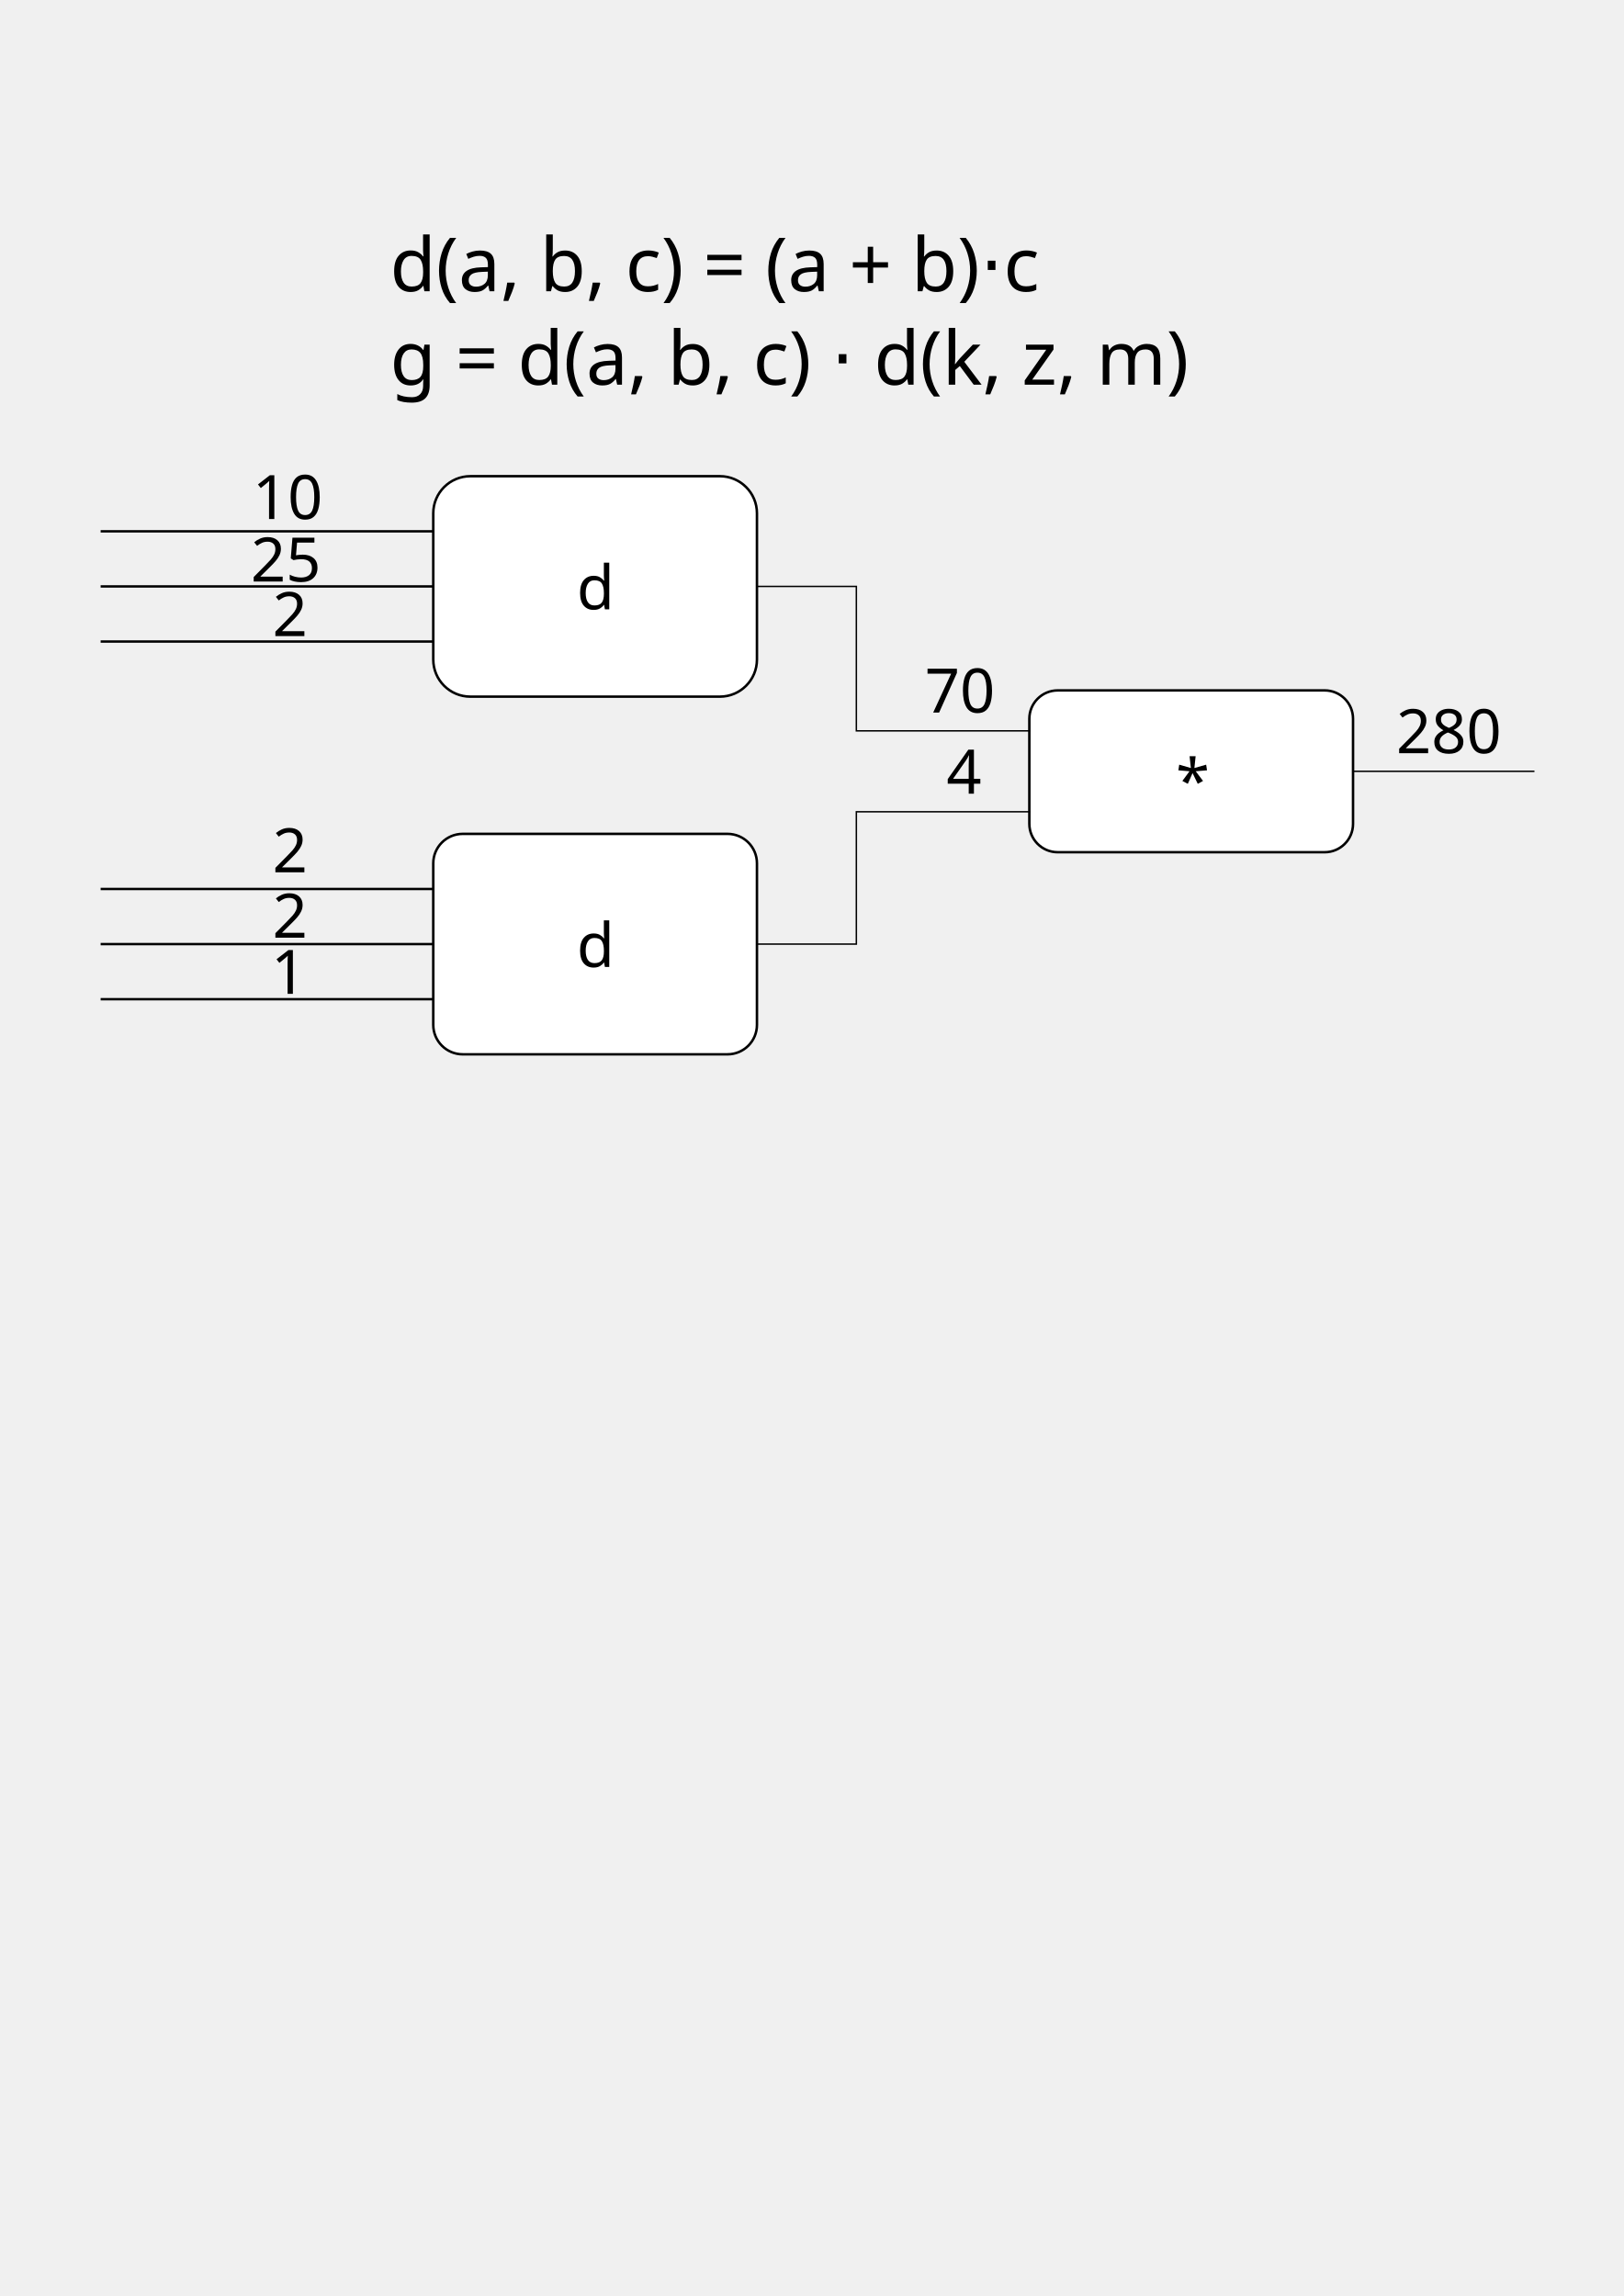
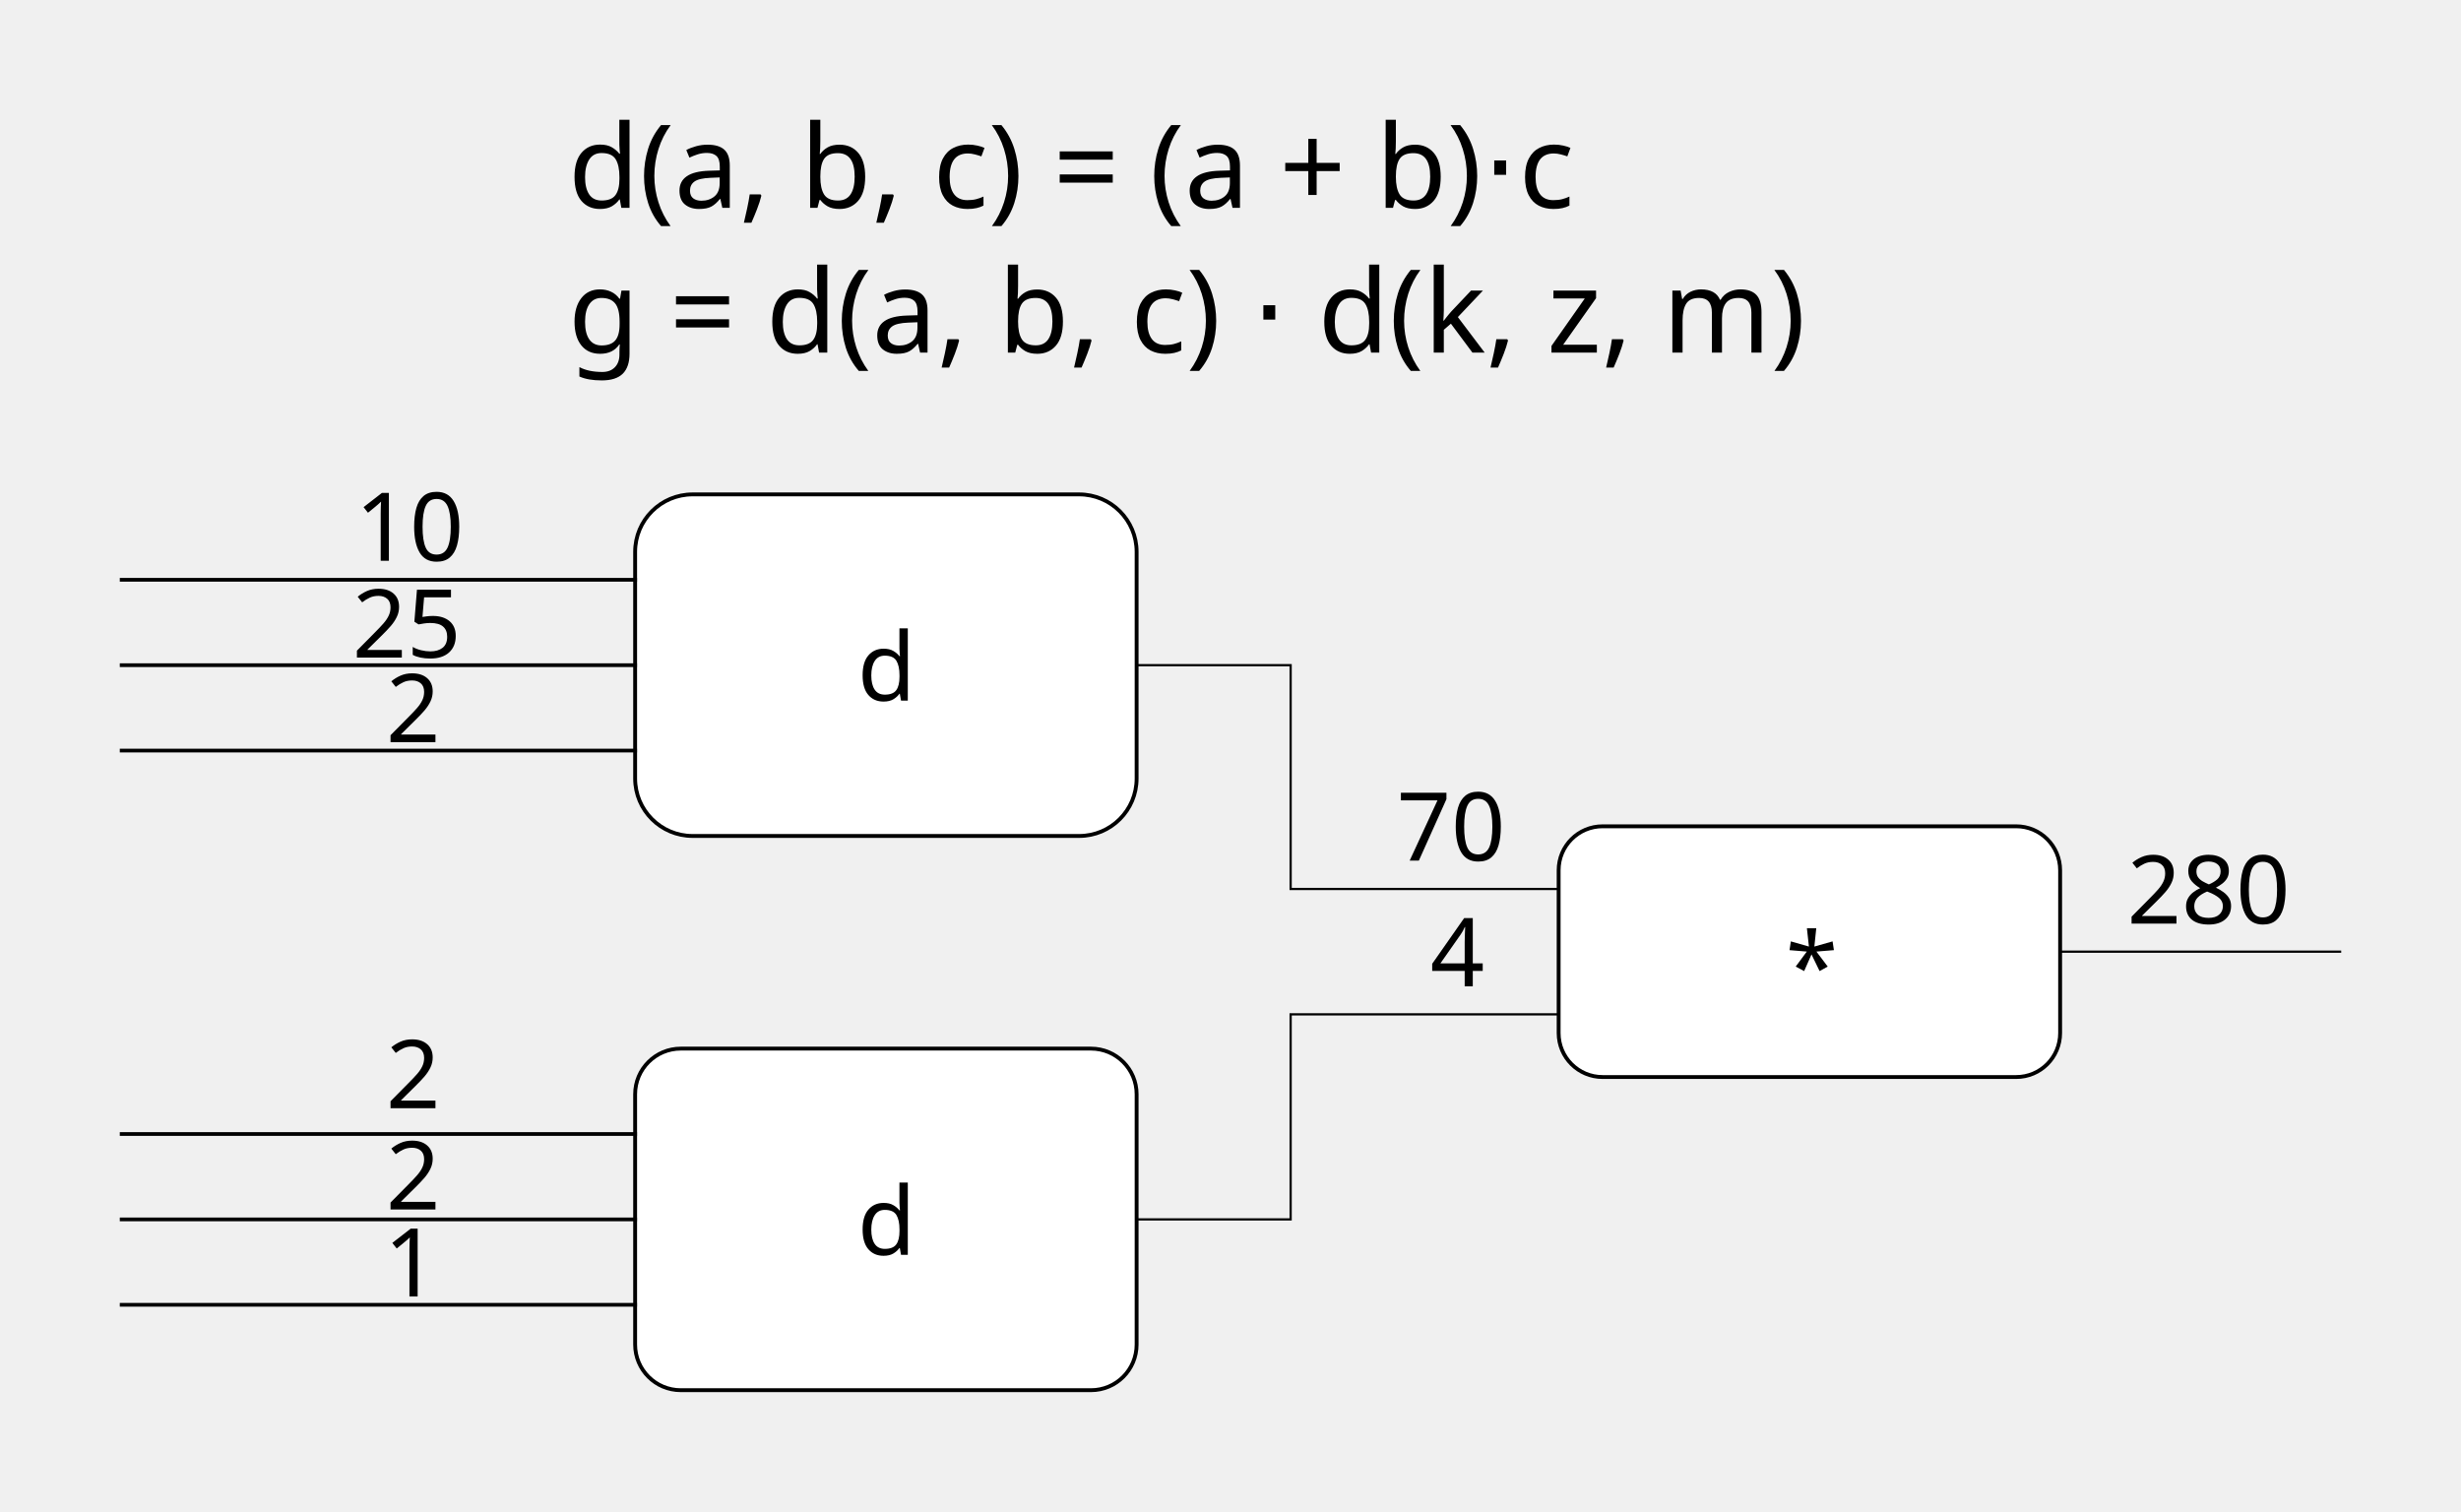
- <svg xmlns="http://www.w3.org/2000/svg" width="210mm" height="297mm" viewBox="0 0 744.094 1052.362" id="svg2" version="1.1">
+ <svg xmlns="http://www.w3.org/2000/svg" width="205.441mm" height="126.215mm" viewBox="0 0 727.942 447.219" id="svg2" version="1.1">
  <defs id="defs4" />
-   <g id="layer1">
-     <text xml:space="preserve" style="font-style:normal;font-weight:normal;font-size:34.268px;line-height:125%;font-family:sans-serif;letter-spacing:0px;word-spacing:0px;fill:#000000;fill-opacity:1;stroke:none;stroke-width:1px;stroke-linecap:butt;stroke-linejoin:miter;stroke-opacity:1" x="178.737" y="133.495" id="text4136">
-       <tspan id="tspan4138" x="178.737" y="133.495">d(a, b, c) = (a + b)⋅c</tspan>
-       <tspan x="178.737" y="176.33" id="tspan5192">g = d(a, b, c) ⋅ d(k, z, m)</tspan>
+   <g id="layer1" transform="translate(-10.68537,16.09911)">
+     <text xml:space="preserve" style="font-style:normal;font-weight:normal;font-size:34.268px;line-height:125%;font-family:sans-serif;letter-spacing:0px;word-spacing:0px;fill:#000000;fill-opacity:1;stroke:none;stroke-width:1px;stroke-linecap:butt;stroke-linejoin:miter;stroke-opacity:1" x="178.737" y="45.37" id="text4136">
+       <tspan id="tspan4138" x="178.737" y="45.37">d(a, b, c) = (a + b)⋅c</tspan>
+       <tspan x="178.737" y="88.205" id="tspan5192">g = d(a, b, c) ⋅ d(k, z, m)</tspan>
    </text>
-     <g id="g5560" transform="translate(0,-148)">
+     <g id="g5560" transform="translate(0,-236.125)">
      <g id="g4349-6-1" transform="translate(-94.6611,153.1595)">
        <rect style="fill:#ffffff;fill-opacity:1;stroke:#000000;stroke-width:1.142;stroke-linecap:square;stroke-miterlimit:4;stroke-dasharray:none;stroke-dashoffset:0;stroke-opacity:1" id="rect4146-6-2-8" width="148.335" height="101.038" x="293.214" y="213.106" ry="17" />
        <text xml:space="preserve" style="font-style:normal;font-weight:normal;font-size:28.122px;line-height:125%;font-family:sans-serif;letter-spacing:0px;word-spacing:0px;fill:#000000;fill-opacity:1;stroke:none;stroke-width:1px;stroke-linecap:butt;stroke-linejoin:miter;stroke-opacity:1" x="358.958" y="274.109" id="text4298-9-7">
          <tspan id="tspan4300-1-9" x="358.958" y="274.109">d</tspan>
        </text>
      </g>
-       <path id="path5271" d="m 46.668,391.525 151.885,0" style="color:#000000;clip-rule:nonzero;display:inline;overflow:visible;visibility:visible;opacity:1;isolation:auto;mix-blend-mode:normal;color-interpolation:sRGB;color-interpolation-filters:linearRGB;solid-color:#000000;solid-opacity:1;fill:none;fill-opacity:1;fill-rule:nonzero;stroke:#000000;stroke-width:1.1;stroke-linecap:square;stroke-linejoin:miter;stroke-miterlimit:4;stroke-dasharray:none;stroke-dashoffset:0;stroke-opacity:1;color-rendering:auto;image-rendering:auto;shape-rendering:auto;text-rendering:auto;enable-background:accumulate" />
-       <path id="path5273" d="m 46.668,442.044 151.885,0" style="color:#000000;clip-rule:nonzero;display:inline;overflow:visible;visibility:visible;opacity:1;isolation:auto;mix-blend-mode:normal;color-interpolation:sRGB;color-interpolation-filters:linearRGB;solid-color:#000000;solid-opacity:1;fill:none;fill-opacity:1;fill-rule:nonzero;stroke:#000000;stroke-width:1.1;stroke-linecap:square;stroke-linejoin:miter;stroke-miterlimit:4;stroke-dasharray:none;stroke-dashoffset:0;stroke-opacity:1;color-rendering:auto;image-rendering:auto;shape-rendering:auto;text-rendering:auto;enable-background:accumulate" />
-       <path id="path5273-7" d="m 46.668,416.784 151.885,0" style="color:#000000;clip-rule:nonzero;display:inline;overflow:visible;visibility:visible;opacity:1;isolation:auto;mix-blend-mode:normal;color-interpolation:sRGB;color-interpolation-filters:linearRGB;solid-color:#000000;solid-opacity:1;fill:none;fill-opacity:1;fill-rule:nonzero;stroke:#000000;stroke-width:1.1;stroke-linecap:square;stroke-linejoin:miter;stroke-miterlimit:4;stroke-dasharray:none;stroke-dashoffset:0;stroke-opacity:1;color-rendering:auto;image-rendering:auto;shape-rendering:auto;text-rendering:auto;enable-background:accumulate" />
+       <path id="path5271" d="M 46.668,391.525 H 198.553" style="color:#000000;clip-rule:nonzero;display:inline;overflow:visible;visibility:visible;opacity:1;isolation:auto;mix-blend-mode:normal;color-interpolation:sRGB;color-interpolation-filters:linearRGB;solid-color:#000000;solid-opacity:1;fill:none;fill-opacity:1;fill-rule:nonzero;stroke:#000000;stroke-width:1.1;stroke-linecap:square;stroke-linejoin:miter;stroke-miterlimit:4;stroke-dasharray:none;stroke-dashoffset:0;stroke-opacity:1;color-rendering:auto;image-rendering:auto;shape-rendering:auto;text-rendering:auto;enable-background:accumulate" />
+       <path id="path5273" d="M 46.668,442.044 H 198.553" style="color:#000000;clip-rule:nonzero;display:inline;overflow:visible;visibility:visible;opacity:1;isolation:auto;mix-blend-mode:normal;color-interpolation:sRGB;color-interpolation-filters:linearRGB;solid-color:#000000;solid-opacity:1;fill:none;fill-opacity:1;fill-rule:nonzero;stroke:#000000;stroke-width:1.1;stroke-linecap:square;stroke-linejoin:miter;stroke-miterlimit:4;stroke-dasharray:none;stroke-dashoffset:0;stroke-opacity:1;color-rendering:auto;image-rendering:auto;shape-rendering:auto;text-rendering:auto;enable-background:accumulate" />
+       <path id="path5273-7" d="M 46.668,416.784 H 198.553" style="color:#000000;clip-rule:nonzero;display:inline;overflow:visible;visibility:visible;opacity:1;isolation:auto;mix-blend-mode:normal;color-interpolation:sRGB;color-interpolation-filters:linearRGB;solid-color:#000000;solid-opacity:1;fill:none;fill-opacity:1;fill-rule:nonzero;stroke:#000000;stroke-width:1.1;stroke-linecap:square;stroke-linejoin:miter;stroke-miterlimit:4;stroke-dasharray:none;stroke-dashoffset:0;stroke-opacity:1;color-rendering:auto;image-rendering:auto;shape-rendering:auto;text-rendering:auto;enable-background:accumulate" />
      <g id="g4349-6-5" transform="translate(178.5046,251.3362)">
        <rect style="fill:#ffffff;fill-opacity:1;stroke:#000000;stroke-width:1.142;stroke-linecap:square;stroke-miterlimit:4;stroke-dasharray:none;stroke-dashoffset:0;stroke-opacity:1" id="rect4146-6-2-9" width="148.335" height="74.168" x="293.214" y="213.106" ry="13" />
        <text xml:space="preserve" style="font-style:normal;font-weight:normal;font-size:28.122px;line-height:125%;font-family:sans-serif;letter-spacing:0px;word-spacing:0px;fill:#000000;fill-opacity:1;stroke:none;stroke-width:1px;stroke-linecap:butt;stroke-linejoin:miter;stroke-opacity:1" x="360.351" y="264.649" id="text4298-9-2">
          <tspan id="tspan4300-1-2" x="360.351" y="264.649">*</tspan>
        </text>
      </g>
      <g id="g4349-6-1-6" transform="translate(-94.6611,317.0972)">
        <rect style="fill:#ffffff;fill-opacity:1;stroke:#000000;stroke-width:1.142;stroke-linecap:square;stroke-miterlimit:4;stroke-dasharray:none;stroke-dashoffset:0;stroke-opacity:1" id="rect4146-6-2-8-1" width="148.335" height="101.038" x="293.214" y="213.106" ry="13.5" />
        <text xml:space="preserve" style="font-style:normal;font-weight:normal;font-size:28.122px;line-height:125%;font-family:sans-serif;letter-spacing:0px;word-spacing:0px;fill:#000000;fill-opacity:1;stroke:none;stroke-width:1px;stroke-linecap:butt;stroke-linejoin:miter;stroke-opacity:1" x="358.958" y="274.109" id="text4298-9-7-2">
          <tspan id="tspan4300-1-9-9" x="358.958" y="274.109">d</tspan>
        </text>
      </g>
-       <path id="path5271-3" d="m 46.668,555.463 151.885,0" style="color:#000000;clip-rule:nonzero;display:inline;overflow:visible;visibility:visible;opacity:1;isolation:auto;mix-blend-mode:normal;color-interpolation:sRGB;color-interpolation-filters:linearRGB;solid-color:#000000;solid-opacity:1;fill:none;fill-opacity:1;fill-rule:nonzero;stroke:#000000;stroke-width:1.1;stroke-linecap:square;stroke-linejoin:miter;stroke-miterlimit:4;stroke-dasharray:none;stroke-dashoffset:0;stroke-opacity:1;color-rendering:auto;image-rendering:auto;shape-rendering:auto;text-rendering:auto;enable-background:accumulate" />
-       <path id="path5273-1" d="m 46.668,605.981 151.885,0" style="color:#000000;clip-rule:nonzero;display:inline;overflow:visible;visibility:visible;opacity:1;isolation:auto;mix-blend-mode:normal;color-interpolation:sRGB;color-interpolation-filters:linearRGB;solid-color:#000000;solid-opacity:1;fill:none;fill-opacity:1;fill-rule:nonzero;stroke:#000000;stroke-width:1.1;stroke-linecap:square;stroke-linejoin:miter;stroke-miterlimit:4;stroke-dasharray:none;stroke-dashoffset:0;stroke-opacity:1;color-rendering:auto;image-rendering:auto;shape-rendering:auto;text-rendering:auto;enable-background:accumulate" />
-       <path id="path5273-7-9" d="m 46.668,580.722 151.885,0" style="color:#000000;clip-rule:nonzero;display:inline;overflow:visible;visibility:visible;opacity:1;isolation:auto;mix-blend-mode:normal;color-interpolation:sRGB;color-interpolation-filters:linearRGB;solid-color:#000000;solid-opacity:1;fill:none;fill-opacity:1;fill-rule:nonzero;stroke:#000000;stroke-width:1.1;stroke-linecap:square;stroke-linejoin:miter;stroke-miterlimit:4;stroke-dasharray:none;stroke-dashoffset:0;stroke-opacity:1;color-rendering:auto;image-rendering:auto;shape-rendering:auto;text-rendering:auto;enable-background:accumulate" />
-       <path id="path5396" d="m 346.888,580.722 45.556,0 0,-60.654 79.275,0" style="color:#000000;clip-rule:nonzero;display:inline;overflow:visible;visibility:visible;opacity:1;isolation:auto;mix-blend-mode:normal;color-interpolation:sRGB;color-interpolation-filters:linearRGB;solid-color:#000000;solid-opacity:1;fill:none;fill-opacity:1;fill-rule:nonzero;stroke:#000000;stroke-width:0.66;stroke-linecap:square;stroke-linejoin:miter;stroke-miterlimit:4;stroke-dasharray:none;stroke-dashoffset:0;stroke-opacity:1;color-rendering:auto;image-rendering:auto;shape-rendering:auto;text-rendering:auto;enable-background:accumulate" />
-       <path id="path5398" d="m 346.888,416.784 45.556,0 0,66.2 79.275,0" style="color:#000000;clip-rule:nonzero;display:inline;overflow:visible;visibility:visible;opacity:1;isolation:auto;mix-blend-mode:normal;color-interpolation:sRGB;color-interpolation-filters:linearRGB;solid-color:#000000;solid-opacity:1;fill:none;fill-opacity:1;fill-rule:nonzero;stroke:#000000;stroke-width:0.66;stroke-linecap:square;stroke-linejoin:miter;stroke-miterlimit:4;stroke-dasharray:none;stroke-dashoffset:0;stroke-opacity:1;color-rendering:auto;image-rendering:auto;shape-rendering:auto;text-rendering:auto;enable-background:accumulate" />
-       <path id="path5400" d="m 620.054,501.526 82.81,0" style="color:#000000;clip-rule:nonzero;display:inline;overflow:visible;visibility:visible;opacity:1;isolation:auto;mix-blend-mode:normal;color-interpolation:sRGB;color-interpolation-filters:linearRGB;solid-color:#000000;solid-opacity:1;fill:none;fill-opacity:1;fill-rule:nonzero;stroke:#000000;stroke-width:0.66;stroke-linecap:square;stroke-linejoin:miter;stroke-miterlimit:4;stroke-dasharray:none;stroke-dashoffset:0;stroke-opacity:1;color-rendering:auto;image-rendering:auto;shape-rendering:auto;text-rendering:auto;enable-background:accumulate" />
+       <path id="path5271-3" d="M 46.668,555.463 H 198.553" style="color:#000000;clip-rule:nonzero;display:inline;overflow:visible;visibility:visible;opacity:1;isolation:auto;mix-blend-mode:normal;color-interpolation:sRGB;color-interpolation-filters:linearRGB;solid-color:#000000;solid-opacity:1;fill:none;fill-opacity:1;fill-rule:nonzero;stroke:#000000;stroke-width:1.1;stroke-linecap:square;stroke-linejoin:miter;stroke-miterlimit:4;stroke-dasharray:none;stroke-dashoffset:0;stroke-opacity:1;color-rendering:auto;image-rendering:auto;shape-rendering:auto;text-rendering:auto;enable-background:accumulate" />
+       <path id="path5273-1" d="M 46.668,605.981 H 198.553" style="color:#000000;clip-rule:nonzero;display:inline;overflow:visible;visibility:visible;opacity:1;isolation:auto;mix-blend-mode:normal;color-interpolation:sRGB;color-interpolation-filters:linearRGB;solid-color:#000000;solid-opacity:1;fill:none;fill-opacity:1;fill-rule:nonzero;stroke:#000000;stroke-width:1.1;stroke-linecap:square;stroke-linejoin:miter;stroke-miterlimit:4;stroke-dasharray:none;stroke-dashoffset:0;stroke-opacity:1;color-rendering:auto;image-rendering:auto;shape-rendering:auto;text-rendering:auto;enable-background:accumulate" />
+       <path id="path5273-7-9" d="M 46.668,580.722 H 198.553" style="color:#000000;clip-rule:nonzero;display:inline;overflow:visible;visibility:visible;opacity:1;isolation:auto;mix-blend-mode:normal;color-interpolation:sRGB;color-interpolation-filters:linearRGB;solid-color:#000000;solid-opacity:1;fill:none;fill-opacity:1;fill-rule:nonzero;stroke:#000000;stroke-width:1.1;stroke-linecap:square;stroke-linejoin:miter;stroke-miterlimit:4;stroke-dasharray:none;stroke-dashoffset:0;stroke-opacity:1;color-rendering:auto;image-rendering:auto;shape-rendering:auto;text-rendering:auto;enable-background:accumulate" />
+       <path id="path5396" d="m 346.888,580.722 h 45.556 v -60.654 h 79.275" style="color:#000000;clip-rule:nonzero;display:inline;overflow:visible;visibility:visible;opacity:1;isolation:auto;mix-blend-mode:normal;color-interpolation:sRGB;color-interpolation-filters:linearRGB;solid-color:#000000;solid-opacity:1;fill:none;fill-opacity:1;fill-rule:nonzero;stroke:#000000;stroke-width:0.66;stroke-linecap:square;stroke-linejoin:miter;stroke-miterlimit:4;stroke-dasharray:none;stroke-dashoffset:0;stroke-opacity:1;color-rendering:auto;image-rendering:auto;shape-rendering:auto;text-rendering:auto;enable-background:accumulate" />
+       <path id="path5398" d="m 346.888,416.784 h 45.556 v 66.2 h 79.275" style="color:#000000;clip-rule:nonzero;display:inline;overflow:visible;visibility:visible;opacity:1;isolation:auto;mix-blend-mode:normal;color-interpolation:sRGB;color-interpolation-filters:linearRGB;solid-color:#000000;solid-opacity:1;fill:none;fill-opacity:1;fill-rule:nonzero;stroke:#000000;stroke-width:0.66;stroke-linecap:square;stroke-linejoin:miter;stroke-miterlimit:4;stroke-dasharray:none;stroke-dashoffset:0;stroke-opacity:1;color-rendering:auto;image-rendering:auto;shape-rendering:auto;text-rendering:auto;enable-background:accumulate" />
+       <path id="path5400" d="m 620.054,501.526 h 82.81" style="color:#000000;clip-rule:nonzero;display:inline;overflow:visible;visibility:visible;opacity:1;isolation:auto;mix-blend-mode:normal;color-interpolation:sRGB;color-interpolation-filters:linearRGB;solid-color:#000000;solid-opacity:1;fill:none;fill-opacity:1;fill-rule:nonzero;stroke:#000000;stroke-width:0.66;stroke-linecap:square;stroke-linejoin:miter;stroke-miterlimit:4;stroke-dasharray:none;stroke-dashoffset:0;stroke-opacity:1;color-rendering:auto;image-rendering:auto;shape-rendering:auto;text-rendering:auto;enable-background:accumulate" />
      <text id="text4219-4" y="385.898" x="115.729" style="font-style:normal;font-weight:normal;font-size:28.122px;line-height:125%;font-family:sans-serif;letter-spacing:0px;word-spacing:0px;fill:#000000;fill-opacity:1;stroke:none;stroke-width:1px;stroke-linecap:butt;stroke-linejoin:miter;stroke-opacity:1" xml:space="preserve">
        <tspan y="385.898" x="115.729" id="tspan4221-7">10</tspan>
      </text>
      <text id="text4219-4-8" y="414.536" x="114.919" style="font-style:normal;font-weight:normal;font-size:28.122px;line-height:125%;font-family:sans-serif;letter-spacing:0px;word-spacing:0px;fill:#000000;fill-opacity:1;stroke:none;stroke-width:1px;stroke-linecap:butt;stroke-linejoin:miter;stroke-opacity:1" xml:space="preserve">
        <tspan y="414.536" x="114.919" id="tspan4221-7-4">25</tspan>
      </text>
      <text id="text4219-4-8-5" y="439.553" x="124.86" style="font-style:normal;font-weight:normal;font-size:28.122px;line-height:125%;font-family:sans-serif;letter-spacing:0px;word-spacing:0px;fill:#000000;fill-opacity:1;stroke:none;stroke-width:1px;stroke-linecap:butt;stroke-linejoin:miter;stroke-opacity:1" xml:space="preserve">
        <tspan y="439.553" x="124.86" id="tspan4221-7-4-0">2</tspan>
      </text>
      <text id="text4219-4-8-3" y="474.594" x="423.823" style="font-style:normal;font-weight:normal;font-size:28.122px;line-height:125%;font-family:sans-serif;letter-spacing:0px;word-spacing:0px;fill:#000000;fill-opacity:1;stroke:none;stroke-width:1px;stroke-linecap:butt;stroke-linejoin:miter;stroke-opacity:1" xml:space="preserve">
        <tspan y="474.594" x="423.823" id="tspan4221-7-4-6">70</tspan>
      </text>
      <text id="text4219-4-1" y="547.825" x="124.86" style="font-style:normal;font-weight:normal;font-size:28.122px;line-height:125%;font-family:sans-serif;letter-spacing:0px;word-spacing:0px;fill:#000000;fill-opacity:1;stroke:none;stroke-width:1px;stroke-linecap:butt;stroke-linejoin:miter;stroke-opacity:1" xml:space="preserve">
        <tspan y="547.825" x="124.86" id="tspan4221-7-0">2</tspan>
      </text>
      <text id="text4219-4-1-6" y="577.783" x="124.86" style="font-style:normal;font-weight:normal;font-size:28.122px;line-height:125%;font-family:sans-serif;letter-spacing:0px;word-spacing:0px;fill:#000000;fill-opacity:1;stroke:none;stroke-width:1px;stroke-linecap:butt;stroke-linejoin:miter;stroke-opacity:1" xml:space="preserve">
        <tspan y="577.783" x="124.86" id="tspan4221-7-0-3">2</tspan>
      </text>
      <text id="text4219-4-1-6-2" y="603.532" x="124.236" style="font-style:normal;font-weight:normal;font-size:28.122px;line-height:125%;font-family:sans-serif;letter-spacing:0px;word-spacing:0px;fill:#000000;fill-opacity:1;stroke:none;stroke-width:1px;stroke-linecap:butt;stroke-linejoin:miter;stroke-opacity:1" xml:space="preserve">
        <tspan y="603.532" x="124.236" id="tspan4221-7-0-3-0">1</tspan>
      </text>
      <text id="text4219-4-1-61" y="511.776" x="433.727" style="font-style:normal;font-weight:normal;font-size:28.122px;line-height:125%;font-family:sans-serif;letter-spacing:0px;word-spacing:0px;fill:#000000;fill-opacity:1;stroke:none;stroke-width:1px;stroke-linecap:butt;stroke-linejoin:miter;stroke-opacity:1" xml:space="preserve">
        <tspan y="511.776" x="433.727" id="tspan4221-7-0-5">4</tspan>
      </text>
      <text id="text4219-4-8-3-5" y="493.221" x="639.844" style="font-style:normal;font-weight:normal;font-size:28.122px;line-height:125%;font-family:sans-serif;letter-spacing:0px;word-spacing:0px;fill:#000000;fill-opacity:1;stroke:none;stroke-width:1px;stroke-linecap:butt;stroke-linejoin:miter;stroke-opacity:1" xml:space="preserve">
        <tspan y="493.221" x="639.844" id="tspan4221-7-4-6-4">280</tspan>
      </text>
    </g>
  </g>
</svg>
